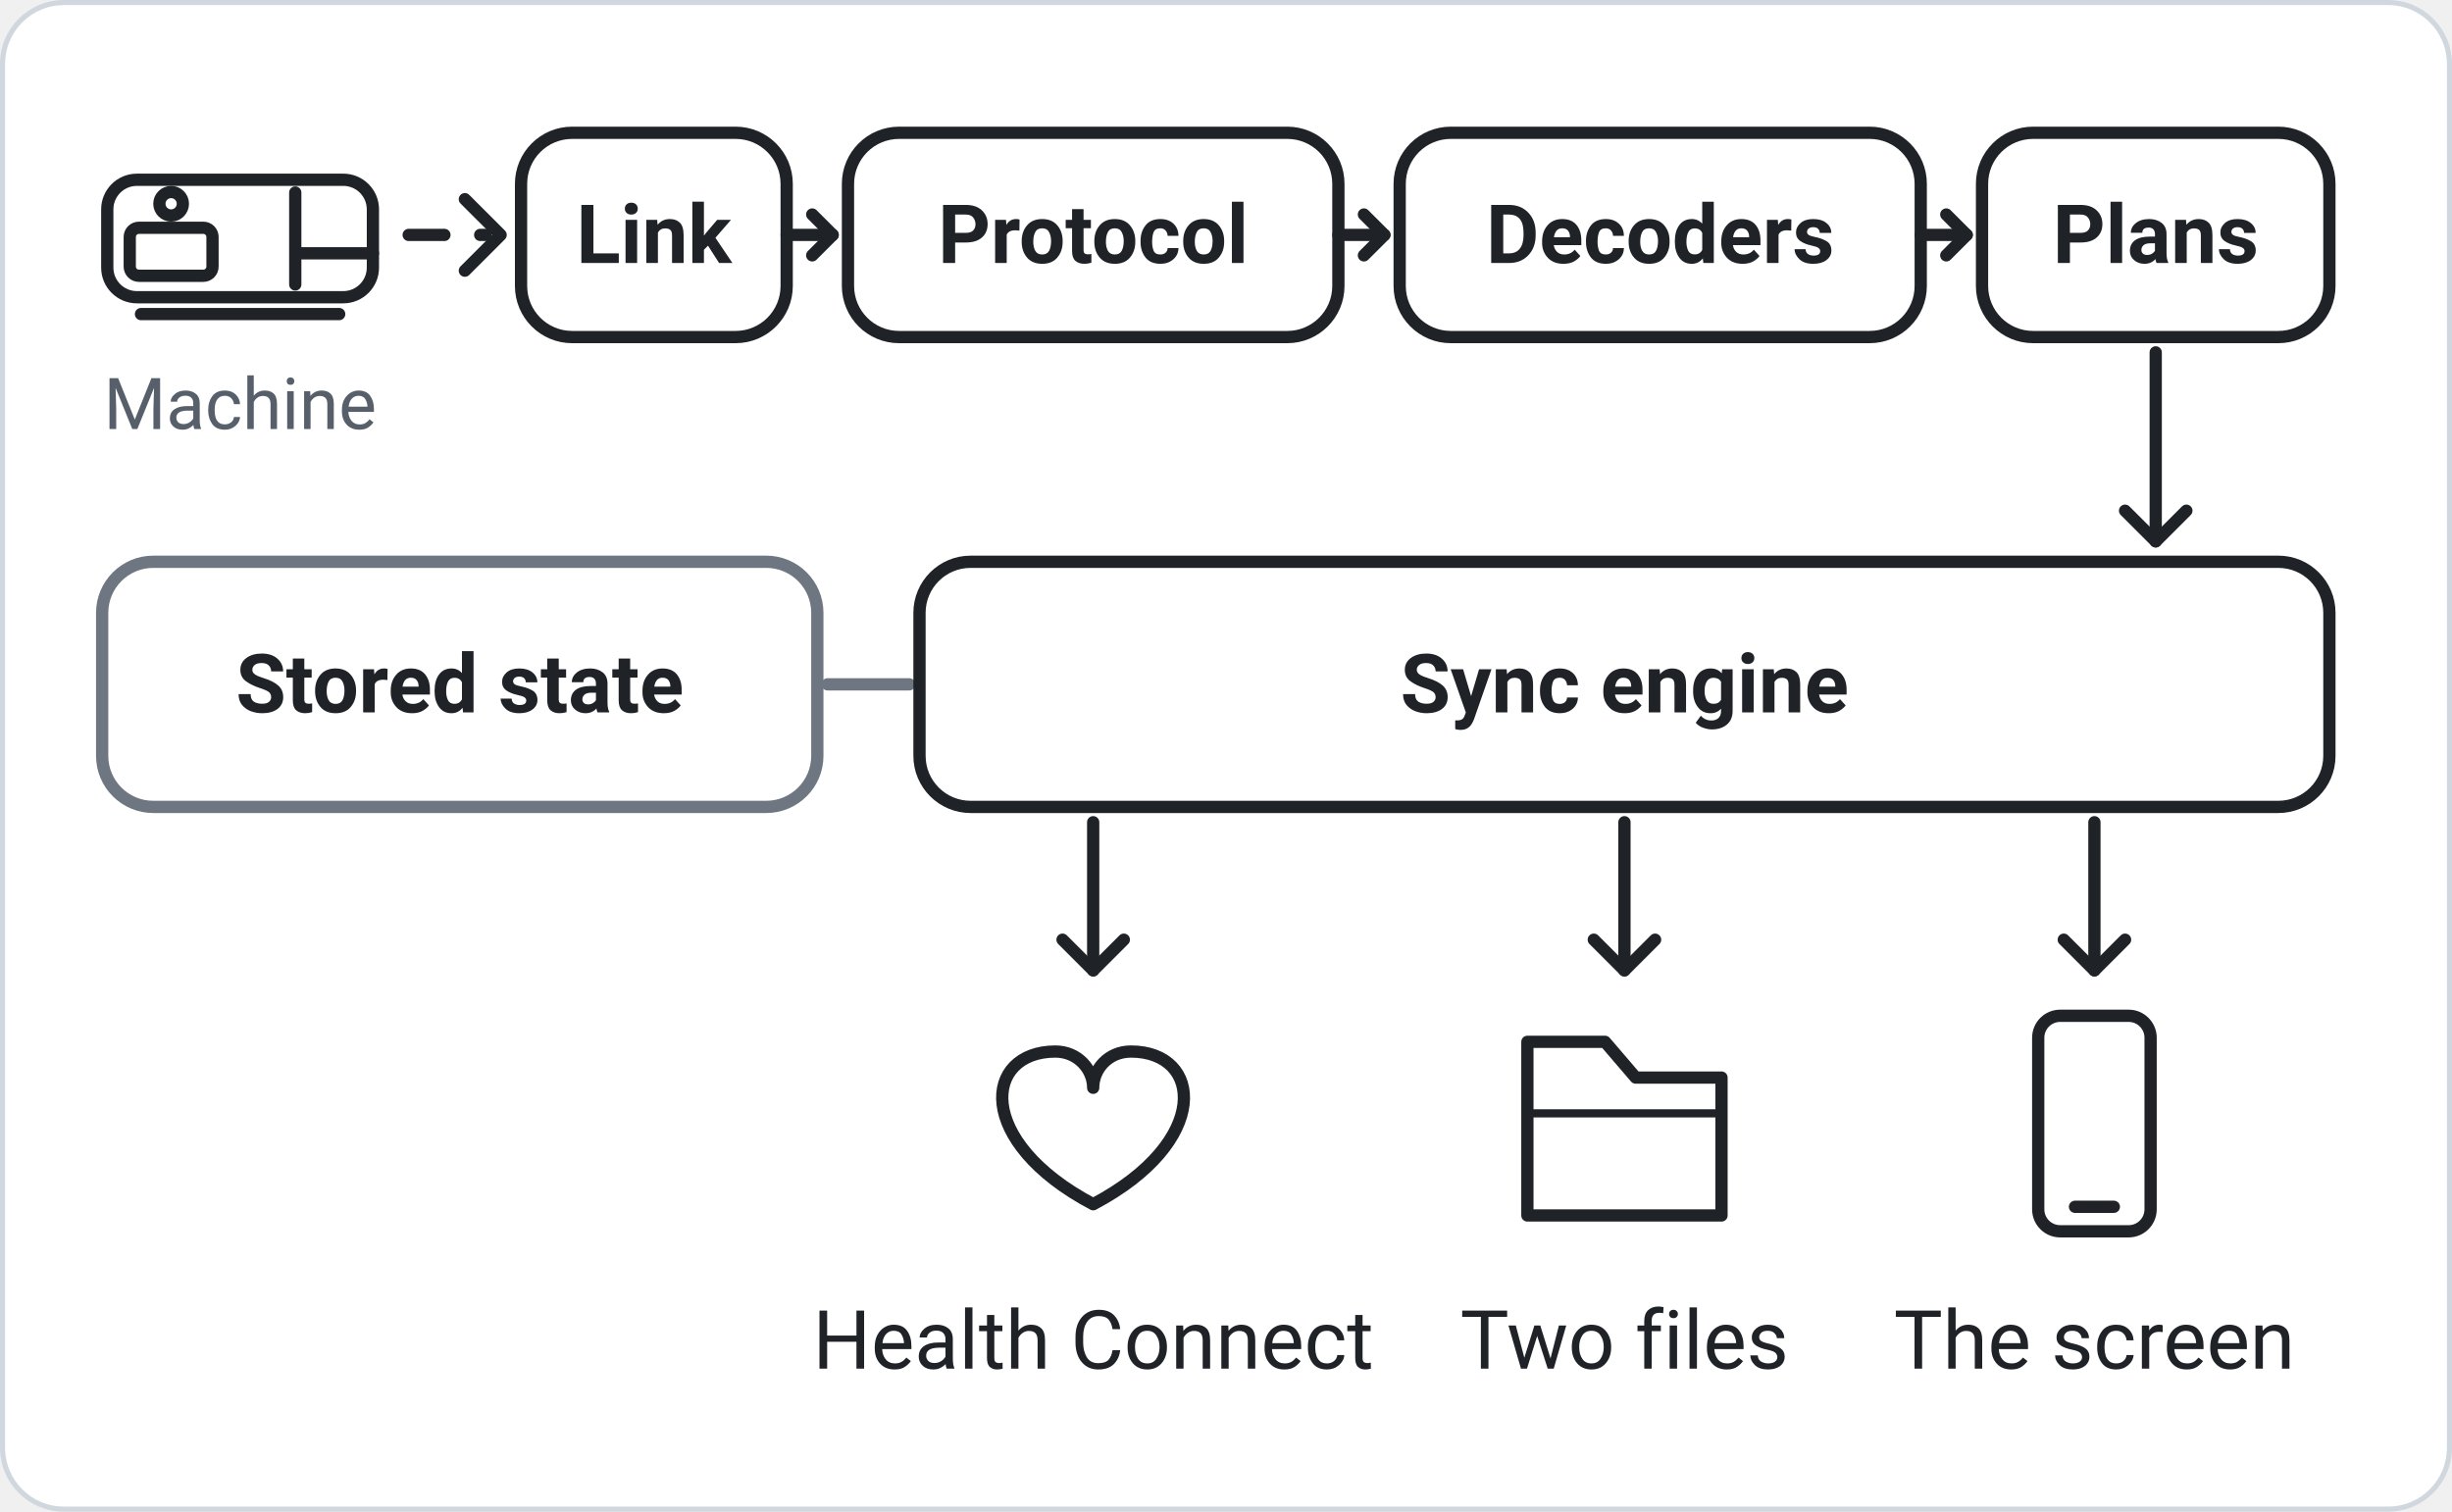
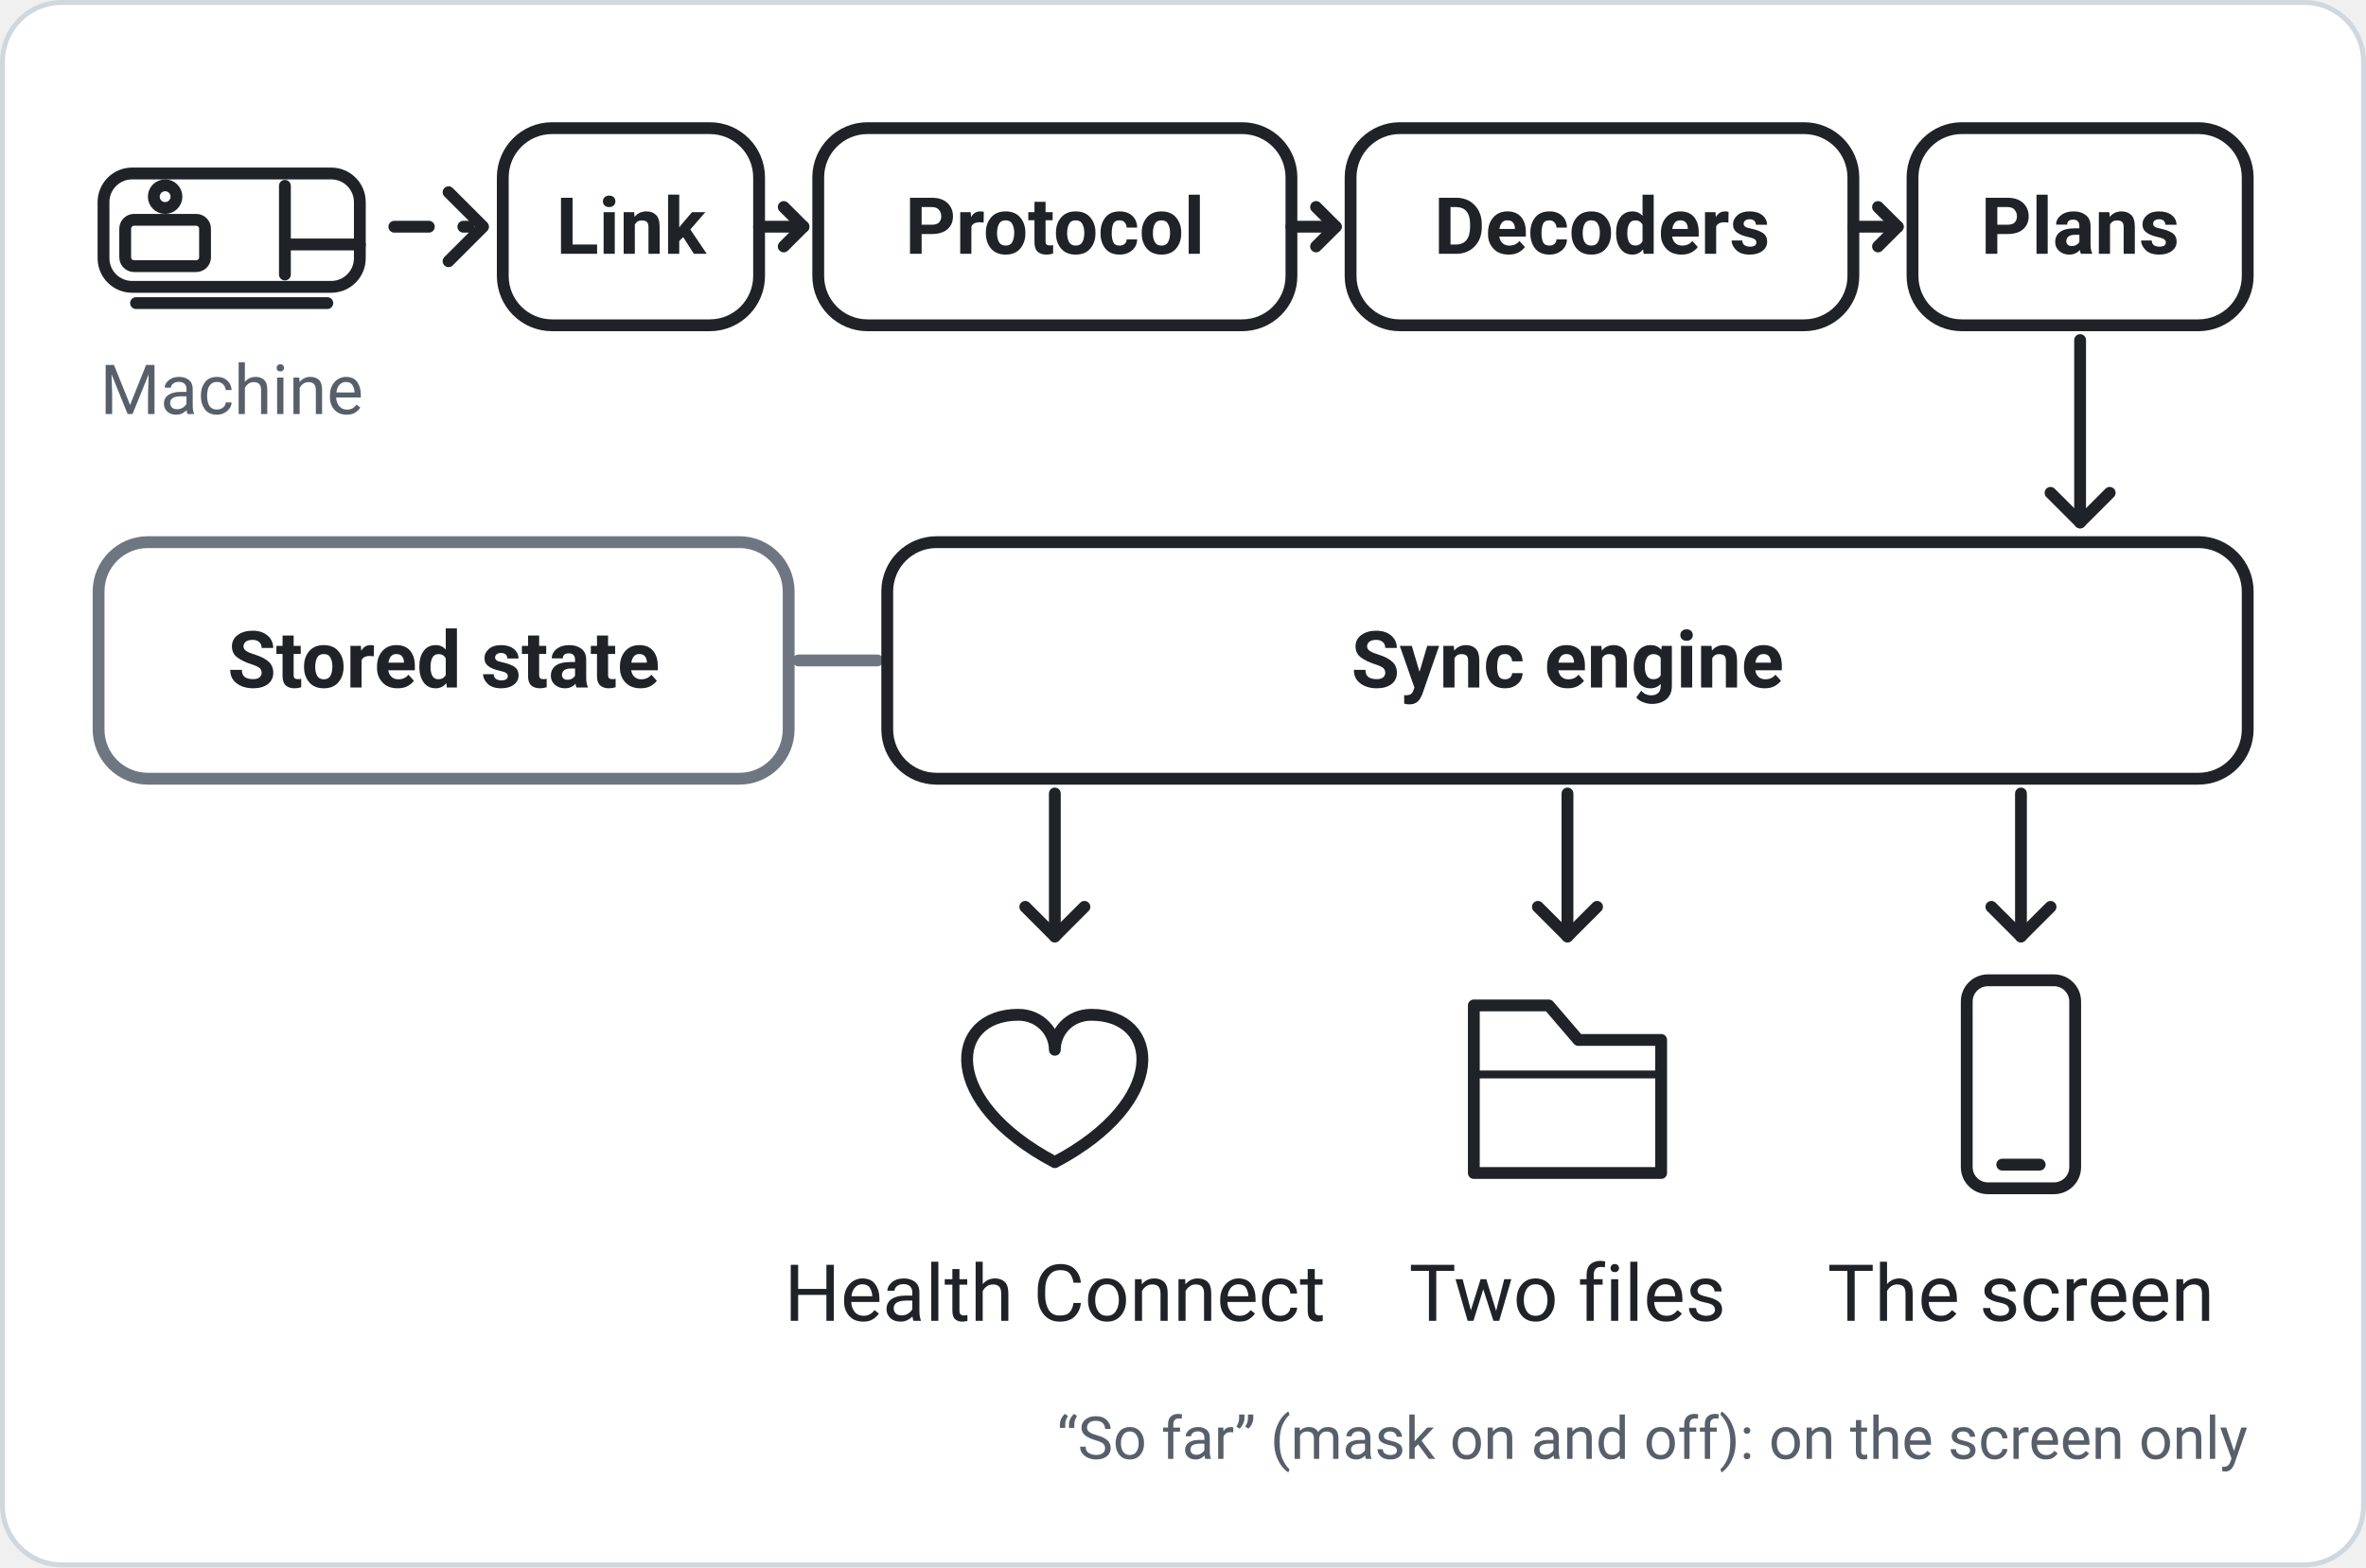
- <svg xmlns="http://www.w3.org/2000/svg" viewBox="0 0 480 296" width="480" height="296" role="img" aria-label="How the data flows: from the machine over Bluetooth to the link, the protocol, the decoders and the plans, then to the sync engine, which keeps its state, the nights and the breathing events on the phone and writes to Health Connect, to two files in a folder and to the screen.">
+ <svg xmlns="http://www.w3.org/2000/svg" viewBox="0 0 480 318" width="480" height="318" role="img" aria-label="How the data flows: from the machine over Bluetooth to the link, the protocol, the decoders and the plans, then to the sync engine, which keeps its state, the nights, the breathing events and the mask-on times on the phone and writes to Health Connect, to two files in a folder and to the screen. The night so far, from the mask-on times, is shown on the screen only.">
  <style>
  .paper { fill: #ffffff; stroke: #d0d7de; stroke-width: 1; }
  .ink { fill: none; stroke: #1f2328; stroke-width: 2.4; stroke-linecap: round; stroke-linejoin: round; }
  .thin { fill: none; stroke: #1f2328; stroke-width: 1.6; stroke-linecap: round; stroke-linejoin: round; }
  .line { fill: none; stroke: #6e7781; stroke-width: 2.4; stroke-linecap: round; stroke-linejoin: round; }
  .faint { fill: none; stroke: #afb8c1; stroke-width: 1.6; stroke-linecap: round; stroke-linejoin: round; }
  .dash { stroke-dasharray: 7 7; }
  .solid { fill: #1f2328; stroke: none; }
  .hole { fill: #ffffff; stroke: none; }
  .bad { fill: #cf222e; stroke: none; }
  .badline { fill: none; stroke: #cf222e; stroke-width: 2.4; stroke-linecap: round; }
  .onbad { fill: none; stroke: #ffffff; stroke-width: 2.4; stroke-linecap: round; }
  text { font-family: -apple-system, "Segoe UI", Roboto, Helvetica, Arial, sans-serif; fill: #1f2328; }
  .t { font-size: 16px; }
  .b { font-size: 16px; font-weight: 600; }
  .s { font-size: 14px; fill: #57606a; }
  .c { font-size: 13px; }
  .x { font-size: 12px; fill: #57606a; }
  .num { font-size: 14px; font-weight: 700; fill: #ffffff; }
  .on { fill: #ffffff; }
  @media (prefers-color-scheme: dark) {
    .paper { fill: #0d1117; stroke: #30363d; }
    .ink, .thin { stroke: #e6edf3; }
    .line { stroke: #8b949e; }
    .faint { stroke: #484f58; }
    .solid { fill: #e6edf3; }
    .hole { fill: #0d1117; }
    .bad { fill: #f85149; }
    .badline { stroke: #f85149; }
    .onbad { stroke: #0d1117; }
    text { fill: #e6edf3; }
    .s, .x { fill: #8b949e; }
    .num, .on { fill: #0d1117; }
  }
</style>
-   <rect class="paper" x="0.5" y="0.5" width="479" height="295" rx="12" />
+   <rect class="paper" x="0.5" y="0.5" width="479" height="317" rx="12" />
  <rect class="ink" x="21" y="35.2" width="52" height="23" rx="5.8" />
  <rect class="ink" x="25.4" y="44.6" width="16.2" height="9.4" rx="1.8" />
  <circle class="ink" cx="33.5" cy="39.9" r="2.3" />
  <path class="ink" d="M57.8 37.7V55.7M57.8 49.6H73M27.6 61.5H66.4" />
  <text class="s" x="47" y="84" text-anchor="middle">Machine</text>
  <path class="ink dash" d="M80 46H95" />
  <path class="ink" d="M91 39L98 46L91 53" />
  <rect class="ink" x="102" y="26" width="52" height="40" rx="10" />
  <text class="b" x="128" y="51.5" text-anchor="middle">Link</text>
  <rect class="ink" x="166" y="26" width="96" height="40" rx="10" />
  <text class="b" x="214" y="51.5" text-anchor="middle">Protocol</text>
  <path class="ink" d="M154 46L163 46" />
  <path class="ink" d="M159 42L163 46L159 50" />
  <rect class="ink" x="274" y="26" width="102" height="40" rx="10" />
  <text class="b" x="325" y="51.5" text-anchor="middle">Decoders</text>
  <path class="ink" d="M262 46L271 46" />
  <path class="ink" d="M267 42L271 46L267 50" />
  <rect class="ink" x="388" y="26" width="68" height="40" rx="10" />
  <text class="b" x="422" y="51.5" text-anchor="middle">Plans</text>
  <path class="ink" d="M376 46L385 46" />
  <path class="ink" d="M381 42L385 46L381 50" />
  <path class="ink" d="M422 69L422 106" />
  <path class="ink" d="M416 100L422 106L428 100" />
  <rect class="line" x="20" y="110" width="140" height="48" rx="10" />
  <text class="b" x="90" y="139.5" text-anchor="middle">Stored state</text>
  <path class="line" d="M162 134H178" />
  <rect class="ink" x="180" y="110" width="276" height="48" rx="10" />
  <text class="b" x="318" y="139.5" text-anchor="middle">Sync engine</text>
  <path class="ink" d="M214 161L214 190" />
  <path class="ink" d="M208 184L214 190L220 184" />
  <path class="ink" d="M214 235.8C190.7 223.5 192.5 205.9 206.6 205.9C211 205.9 214 209.4 214 213C214 209.4 216.9 205.9 221.4 205.9C235.4 205.9 237.3 223.5 214 235.8Z" />
  <text class="t" x="214" y="268" text-anchor="middle">Health Connect</text>
  <path class="ink" d="M318 161L318 190" />
  <path class="ink" d="M312 184L318 190L324 184" />
  <path class="ink" d="M299 238V204H314.2L320.2 211H337V238Z" />
  <path class="thin" d="M299 218H337" />
  <text class="t" x="318" y="268" text-anchor="middle">Two files</text>
  <path class="ink" d="M410 161L410 190" />
  <path class="ink" d="M404 184L410 190L416 184" />
  <rect class="ink" x="399" y="198.9" width="22" height="42.2" rx="4.3" />
  <path class="ink" d="M406.2 236.3H413.8" />
  <text class="t" x="410" y="268" text-anchor="middle">The screen</text>
+   <text class="x" x="456" y="296" text-anchor="end">“So far” (mask on and off): on the screen only</text>
</svg>
